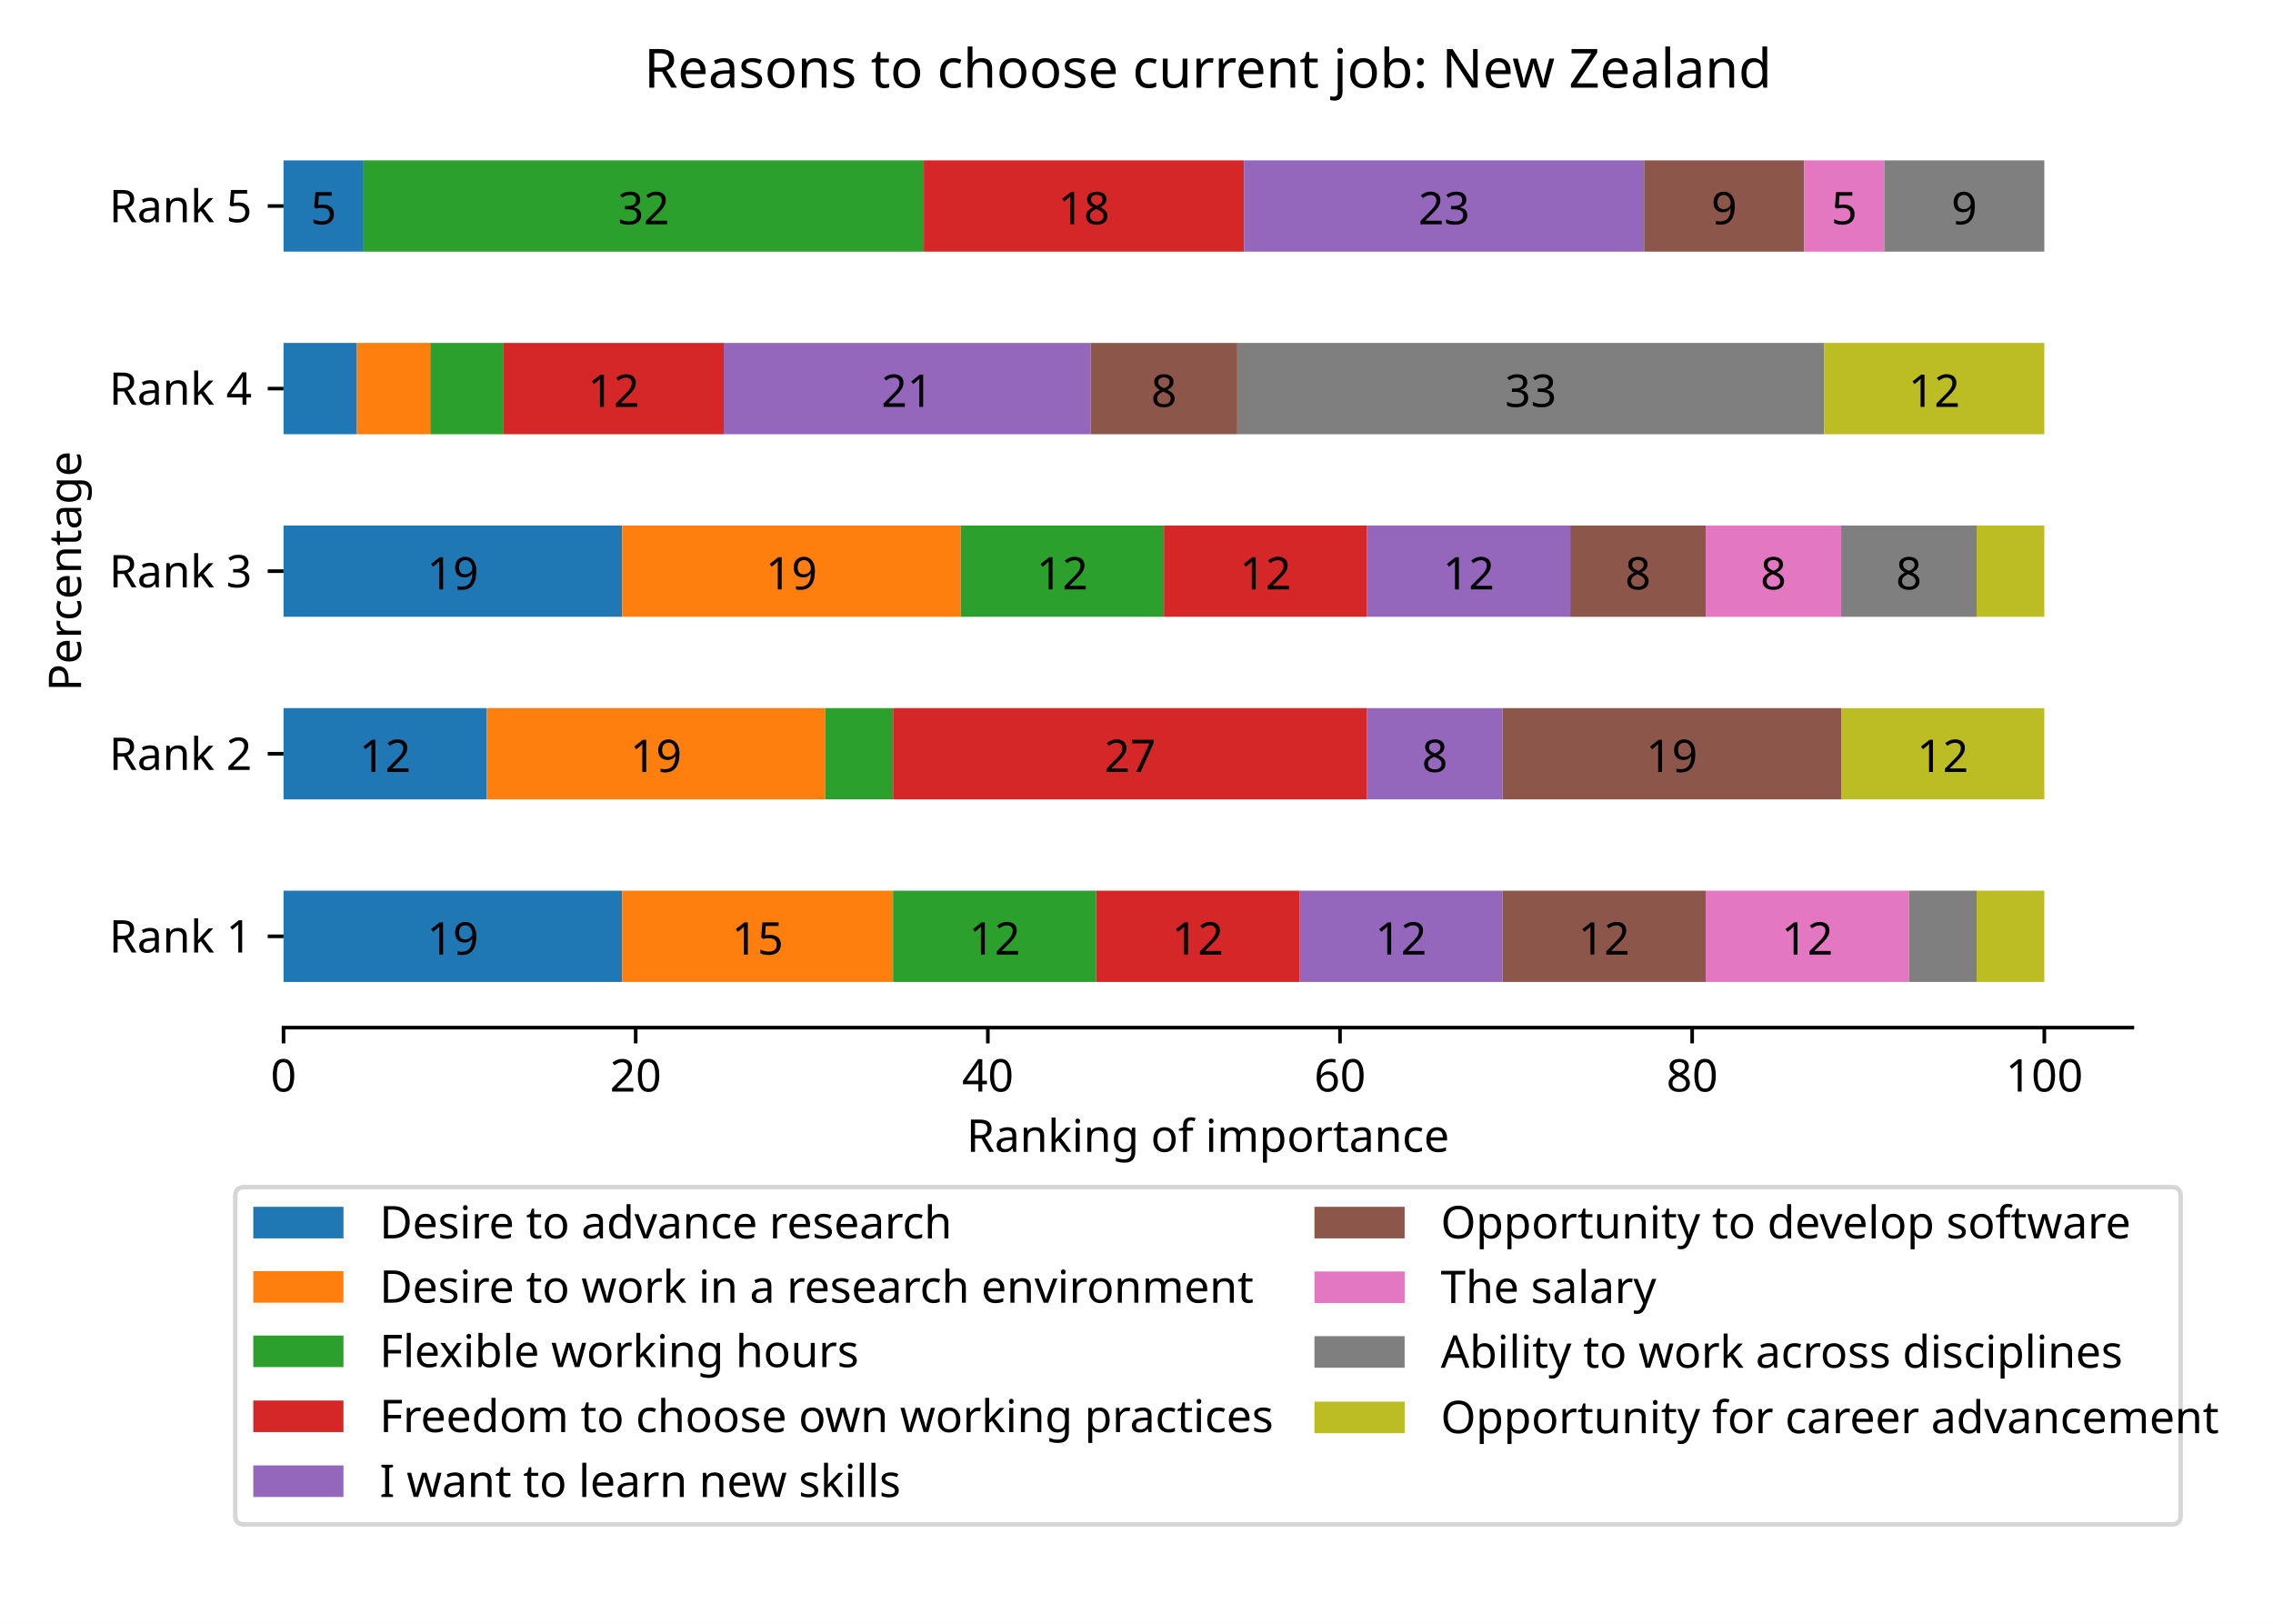
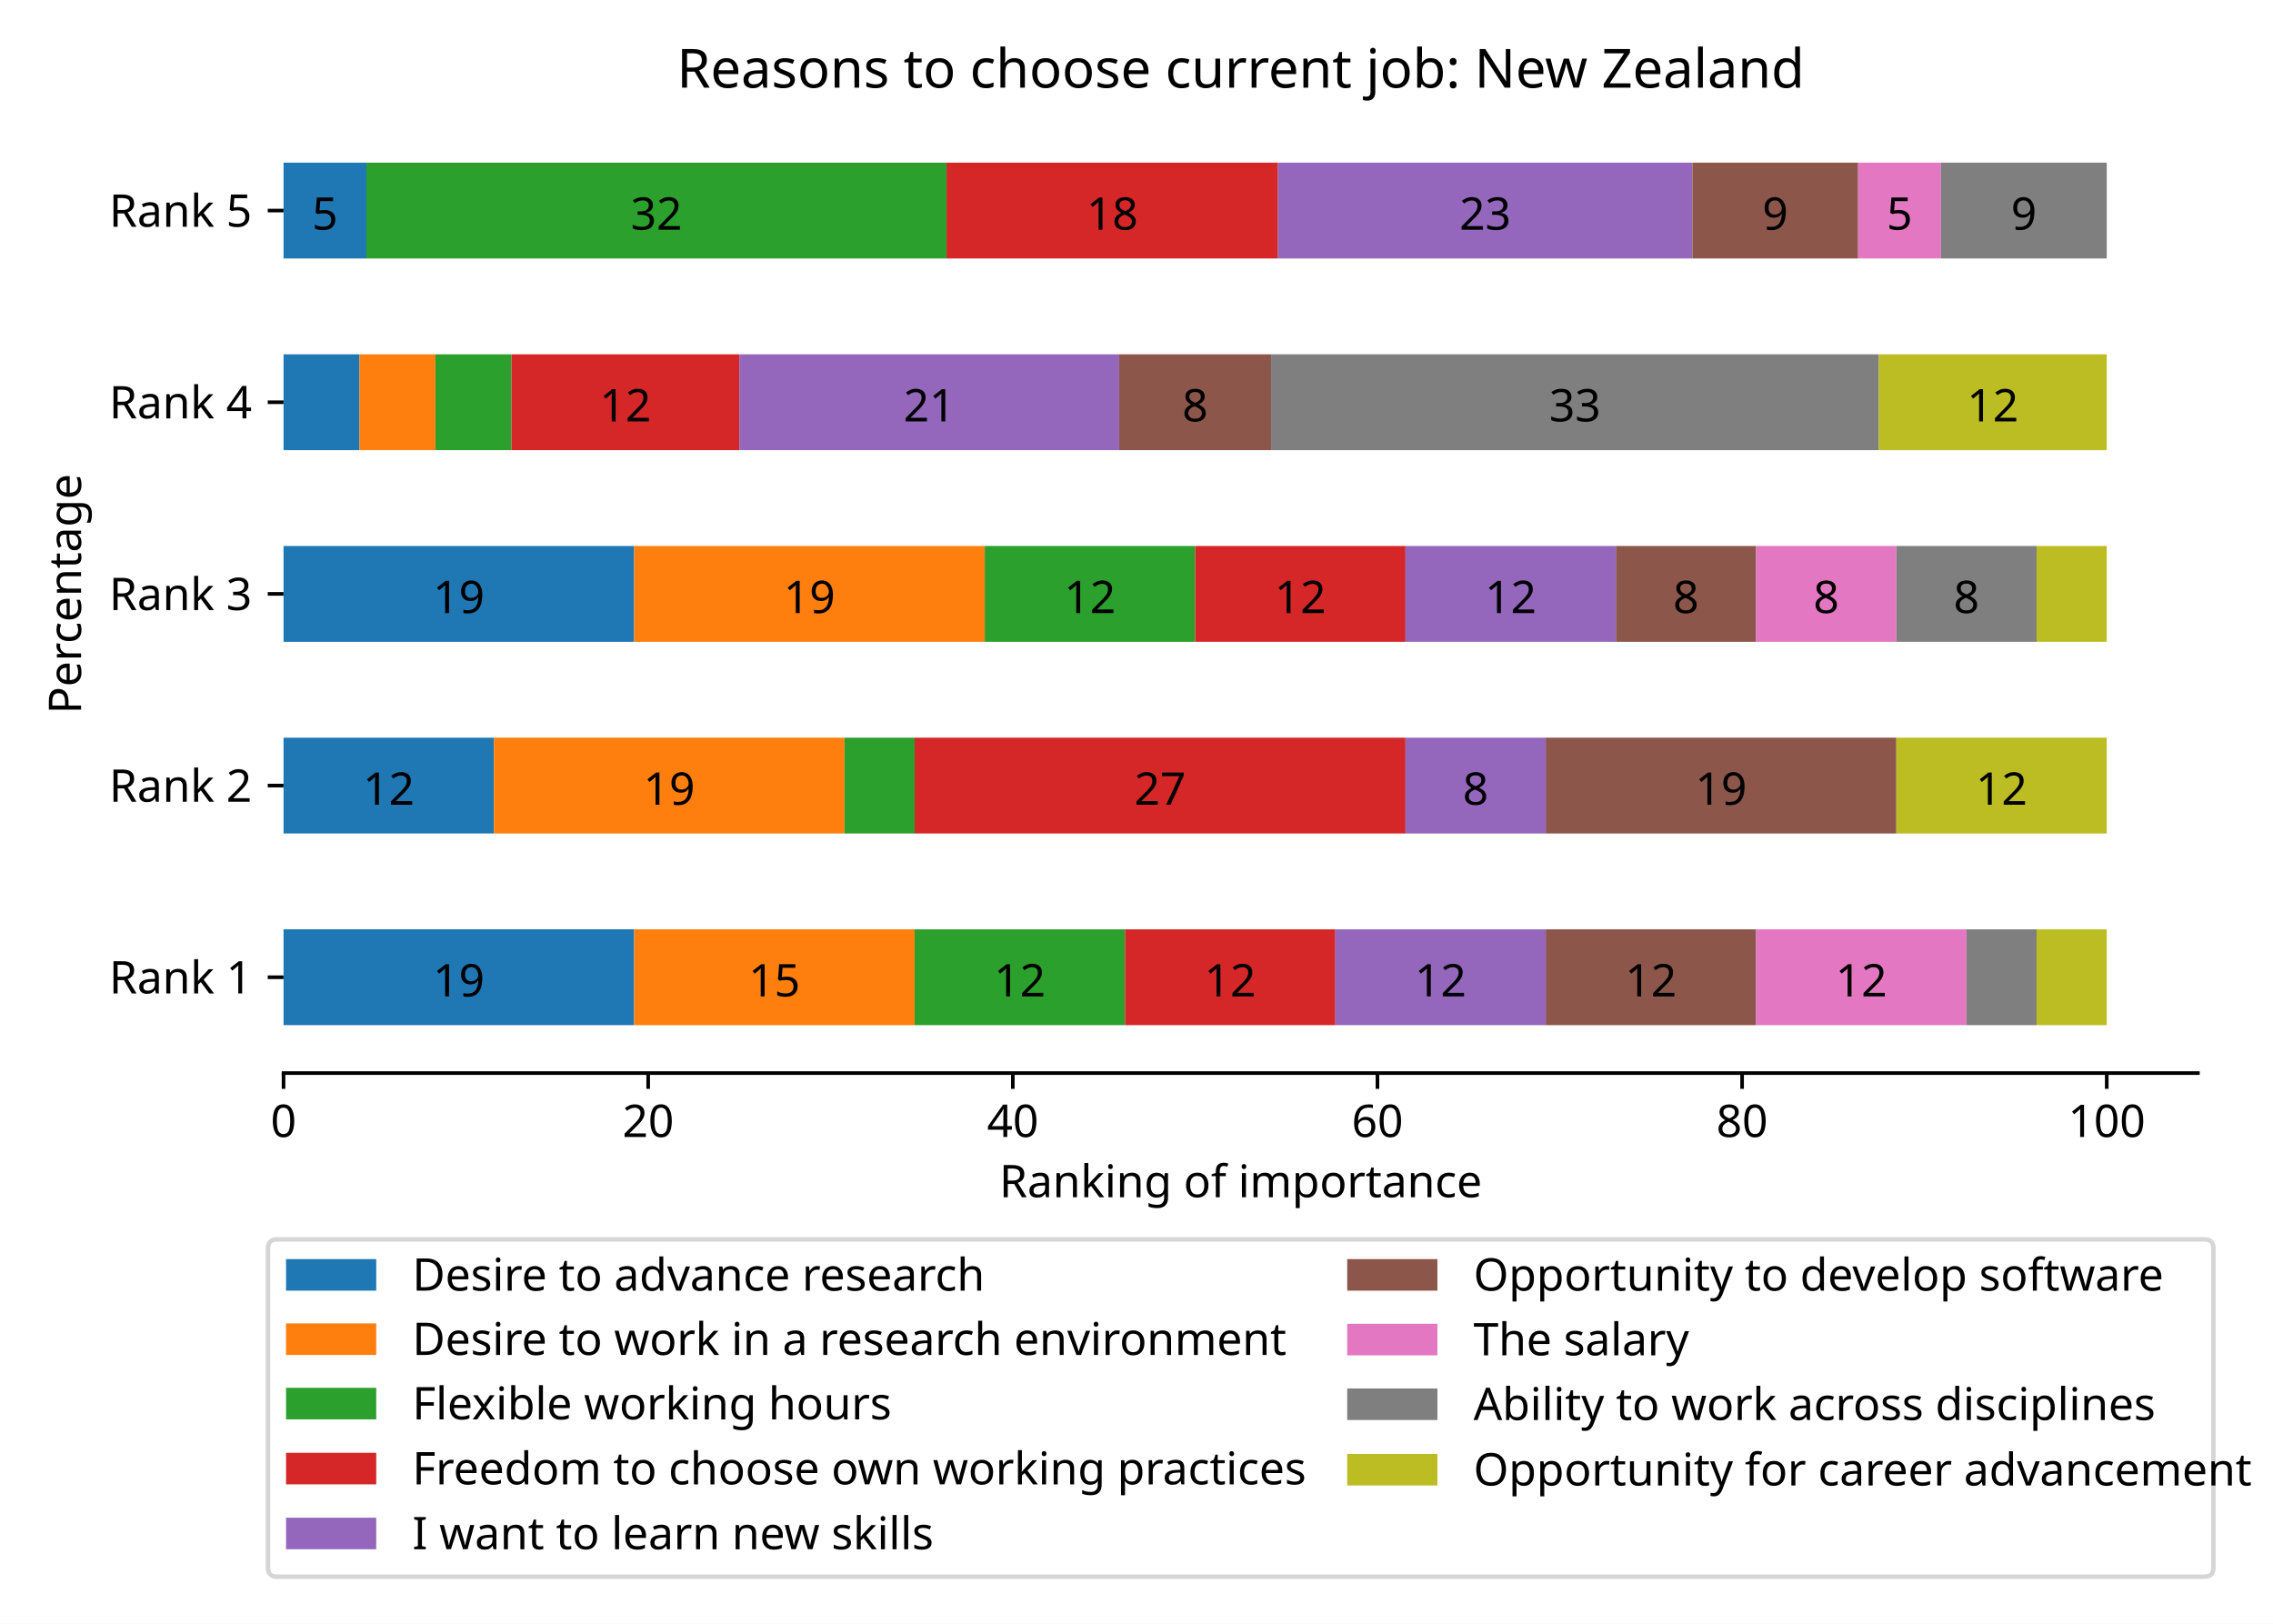
<svg xmlns="http://www.w3.org/2000/svg" xmlns:xlink="http://www.w3.org/1999/xlink" width="504pt" height="360pt" viewBox="0 0 504 360" version="1.1">
  <defs>
    <style type="text/css">*{stroke-linejoin: round; stroke-linecap: butt}</style>
  </defs>
  <g id="figure_1">
    <g id="patch_1">
      <path d="M 0 360  L 504 360  L 504 0  L 0 0  z " style="fill: #ffffff" />
    </g>
    <g id="axes_1">
      <g id="patch_2">
-         <path d="M 62.869 227.833  L 472.816 227.833  L 472.816 25.436  L 62.869 25.436  z " style="fill: #ffffff" />
+         <path d="M 62.869 237.912  L 487.348 237.912  L 487.348 25.436  L 62.869 25.436  z " style="fill: #ffffff" />
      </g>
      <g id="patch_3">
-         <path d="M 62.869 217.713  L 137.951 217.713  L 137.951 197.473  L 62.869 197.473  z " clip-path="url(#p7fa2317468)" style="fill: #1f77b4" />
+         <path d="M 62.869 227.288  L 140.612 227.288  L 140.612 206.041  L 62.869 206.041  z " clip-path="url(#pd3c1e913ae)" style="fill: #1f77b4" />
      </g>
      <g id="patch_4">
-         <path d="M 62.869 177.233  L 107.918 177.233  L 107.918 156.994  L 62.869 156.994  z " clip-path="url(#p7fa2317468)" style="fill: #1f77b4" />
+         <path d="M 62.869 184.793  L 109.515 184.793  L 109.515 163.546  L 62.869 163.546  z " clip-path="url(#pd3c1e913ae)" style="fill: #1f77b4" />
      </g>
      <g id="patch_5">
-         <path d="M 62.869 136.754  L 137.951 136.754  L 137.951 116.515  L 62.869 116.515  z " clip-path="url(#p7fa2317468)" style="fill: #1f77b4" />
+         <path d="M 62.869 142.298  L 140.612 142.298  L 140.612 121.05  L 62.869 121.05  z " clip-path="url(#pd3c1e913ae)" style="fill: #1f77b4" />
      </g>
      <g id="patch_6">
-         <path d="M 62.869 96.275  L 79.137 96.275  L 79.137 76.035  L 62.869 76.035  z " clip-path="url(#p7fa2317468)" style="fill: #1f77b4" />
+         <path d="M 62.869 99.803  L 79.713 99.803  L 79.713 78.555  L 62.869 78.555  z " clip-path="url(#pd3c1e913ae)" style="fill: #1f77b4" />
      </g>
      <g id="patch_7">
-         <path d="M 62.869 55.796  L 80.615 55.796  L 80.615 35.556  L 62.869 35.556  z " clip-path="url(#p7fa2317468)" style="fill: #1f77b4" />
+         <path d="M 62.869 57.308  L 81.244 57.308  L 81.244 36.06  L 62.869 36.06  z " clip-path="url(#pd3c1e913ae)" style="fill: #1f77b4" />
      </g>
      <g id="patch_8">
-         <path d="M 137.951 217.713  L 198.016 217.713  L 198.016 197.473  L 137.951 197.473  z " clip-path="url(#p7fa2317468)" style="fill: #ff7f0e" />
+         <path d="M 140.612 227.288  L 202.807 227.288  L 202.807 206.041  L 140.612 206.041  z " clip-path="url(#pd3c1e913ae)" style="fill: #ff7f0e" />
      </g>
      <g id="patch_9">
-         <path d="M 107.918 177.233  L 183 177.233  L 183 156.994  L 107.918 156.994  z " clip-path="url(#p7fa2317468)" style="fill: #ff7f0e" />
+         <path d="M 109.515 184.793  L 187.258 184.793  L 187.258 163.546  L 109.515 163.546  z " clip-path="url(#pd3c1e913ae)" style="fill: #ff7f0e" />
      </g>
      <g id="patch_10">
-         <path d="M 137.951 136.754  L 213.033 136.754  L 213.033 116.515  L 137.951 116.515  z " clip-path="url(#p7fa2317468)" style="fill: #ff7f0e" />
+         <path d="M 140.612 142.298  L 218.356 142.298  L 218.356 121.05  L 140.612 121.05  z " clip-path="url(#pd3c1e913ae)" style="fill: #ff7f0e" />
      </g>
      <g id="patch_11">
-         <path d="M 79.137 96.275  L 95.404 96.275  L 95.404 76.035  L 79.137 76.035  z " clip-path="url(#p7fa2317468)" style="fill: #ff7f0e" />
+         <path d="M 79.713 99.803  L 96.558 99.803  L 96.558 78.555  L 79.713 78.555  z " clip-path="url(#pd3c1e913ae)" style="fill: #ff7f0e" />
      </g>
      <g id="patch_12">
-         <path d="M 62.869 55.796  L 62.869 55.796  L 62.869 35.556  L 62.869 35.556  z " clip-path="url(#p7fa2317468)" style="fill: #ff7f0e" />
+         <path d="M 62.869 57.308  L 62.869 57.308  L 62.869 36.06  L 62.869 36.06  z " clip-path="url(#pd3c1e913ae)" style="fill: #ff7f0e" />
      </g>
      <g id="patch_13">
-         <path d="M 198.016 217.713  L 243.066 217.713  L 243.066 197.473  L 198.016 197.473  z " clip-path="url(#p7fa2317468)" style="fill: #2ca02c" />
+         <path d="M 202.807 227.288  L 249.453 227.288  L 249.453 206.041  L 202.807 206.041  z " clip-path="url(#pd3c1e913ae)" style="fill: #2ca02c" />
      </g>
      <g id="patch_14">
-         <path d="M 183 177.233  L 198.016 177.233  L 198.016 156.994  L 183 156.994  z " clip-path="url(#p7fa2317468)" style="fill: #2ca02c" />
+         <path d="M 187.258 184.793  L 202.807 184.793  L 202.807 163.546  L 187.258 163.546  z " clip-path="url(#pd3c1e913ae)" style="fill: #2ca02c" />
      </g>
      <g id="patch_15">
-         <path d="M 213.033 136.754  L 258.082 136.754  L 258.082 116.515  L 213.033 116.515  z " clip-path="url(#p7fa2317468)" style="fill: #2ca02c" />
+         <path d="M 218.356 142.298  L 265.002 142.298  L 265.002 121.05  L 218.356 121.05  z " clip-path="url(#pd3c1e913ae)" style="fill: #2ca02c" />
      </g>
      <g id="patch_16">
-         <path d="M 95.404 96.275  L 111.672 96.275  L 111.672 76.035  L 95.404 76.035  z " clip-path="url(#p7fa2317468)" style="fill: #2ca02c" />
+         <path d="M 96.558 99.803  L 113.402 99.803  L 113.402 78.555  L 96.558 78.555  z " clip-path="url(#pd3c1e913ae)" style="fill: #2ca02c" />
      </g>
      <g id="patch_17">
-         <path d="M 80.615 55.796  L 204.842 55.796  L 204.842 35.556  L 80.615 35.556  z " clip-path="url(#p7fa2317468)" style="fill: #2ca02c" />
+         <path d="M 81.244 57.308  L 209.874 57.308  L 209.874 36.06  L 81.244 36.06  z " clip-path="url(#pd3c1e913ae)" style="fill: #2ca02c" />
      </g>
      <g id="patch_18">
-         <path d="M 243.066 217.713  L 288.115 217.713  L 288.115 197.473  L 243.066 197.473  z " clip-path="url(#p7fa2317468)" style="fill: #d62728" />
+         <path d="M 249.453 227.288  L 296.099 227.288  L 296.099 206.041  L 249.453 206.041  z " clip-path="url(#pd3c1e913ae)" style="fill: #d62728" />
      </g>
      <g id="patch_19">
-         <path d="M 198.016 177.233  L 303.131 177.233  L 303.131 156.994  L 198.016 156.994  z " clip-path="url(#p7fa2317468)" style="fill: #d62728" />
+         <path d="M 202.807 184.793  L 311.648 184.793  L 311.648 163.546  L 202.807 163.546  z " clip-path="url(#pd3c1e913ae)" style="fill: #d62728" />
      </g>
      <g id="patch_20">
-         <path d="M 258.082 136.754  L 303.131 136.754  L 303.131 116.515  L 258.082 116.515  z " clip-path="url(#p7fa2317468)" style="fill: #d62728" />
+         <path d="M 265.002 142.298  L 311.648 142.298  L 311.648 121.05  L 265.002 121.05  z " clip-path="url(#pd3c1e913ae)" style="fill: #d62728" />
      </g>
      <g id="patch_21">
-         <path d="M 111.672 96.275  L 160.475 96.275  L 160.475 76.035  L 111.672 76.035  z " clip-path="url(#p7fa2317468)" style="fill: #d62728" />
+         <path d="M 113.402 99.803  L 163.935 99.803  L 163.935 78.555  L 113.402 78.555  z " clip-path="url(#pd3c1e913ae)" style="fill: #d62728" />
      </g>
      <g id="patch_22">
-         <path d="M 204.842 55.796  L 275.829 55.796  L 275.829 35.556  L 204.842 35.556  z " clip-path="url(#p7fa2317468)" style="fill: #d62728" />
+         <path d="M 209.874 57.308  L 283.377 57.308  L 283.377 36.06  L 209.874 36.06  z " clip-path="url(#pd3c1e913ae)" style="fill: #d62728" />
      </g>
      <g id="patch_23">
-         <path d="M 288.115 217.713  L 333.164 217.713  L 333.164 197.473  L 288.115 197.473  z " clip-path="url(#p7fa2317468)" style="fill: #9467bd" />
+         <path d="M 296.099 227.288  L 342.745 227.288  L 342.745 206.041  L 296.099 206.041  z " clip-path="url(#pd3c1e913ae)" style="fill: #9467bd" />
      </g>
      <g id="patch_24">
-         <path d="M 303.131 177.233  L 333.164 177.233  L 333.164 156.994  L 303.131 156.994  z " clip-path="url(#p7fa2317468)" style="fill: #9467bd" />
+         <path d="M 311.648 184.793  L 342.745 184.793  L 342.745 163.546  L 311.648 163.546  z " clip-path="url(#pd3c1e913ae)" style="fill: #9467bd" />
      </g>
      <g id="patch_25">
-         <path d="M 303.131 136.754  L 348.18 136.754  L 348.18 116.515  L 303.131 116.515  z " clip-path="url(#p7fa2317468)" style="fill: #9467bd" />
+         <path d="M 311.648 142.298  L 358.294 142.298  L 358.294 121.05  L 311.648 121.05  z " clip-path="url(#pd3c1e913ae)" style="fill: #9467bd" />
      </g>
      <g id="patch_26">
-         <path d="M 160.475 96.275  L 241.814 96.275  L 241.814 76.035  L 160.475 76.035  z " clip-path="url(#p7fa2317468)" style="fill: #9467bd" />
+         <path d="M 163.935 99.803  L 248.157 99.803  L 248.157 78.555  L 163.935 78.555  z " clip-path="url(#pd3c1e913ae)" style="fill: #9467bd" />
      </g>
      <g id="patch_27">
-         <path d="M 275.829 55.796  L 364.562 55.796  L 364.562 35.556  L 275.829 35.556  z " clip-path="url(#p7fa2317468)" style="fill: #9467bd" />
+         <path d="M 283.377 57.308  L 375.256 57.308  L 375.256 36.06  L 283.377 36.06  z " clip-path="url(#pd3c1e913ae)" style="fill: #9467bd" />
      </g>
      <g id="patch_28">
-         <path d="M 333.164 217.713  L 378.213 217.713  L 378.213 197.473  L 333.164 197.473  z " clip-path="url(#p7fa2317468)" style="fill: #8c564b" />
+         <path d="M 342.745 227.288  L 389.391 227.288  L 389.391 206.041  L 342.745 206.041  z " clip-path="url(#pd3c1e913ae)" style="fill: #8c564b" />
      </g>
      <g id="patch_29">
-         <path d="M 333.164 177.233  L 408.246 177.233  L 408.246 156.994  L 333.164 156.994  z " clip-path="url(#p7fa2317468)" style="fill: #8c564b" />
+         <path d="M 342.745 184.793  L 420.488 184.793  L 420.488 163.546  L 342.745 163.546  z " clip-path="url(#pd3c1e913ae)" style="fill: #8c564b" />
      </g>
      <g id="patch_30">
-         <path d="M 348.18 136.754  L 378.213 136.754  L 378.213 116.515  L 348.18 116.515  z " clip-path="url(#p7fa2317468)" style="fill: #8c564b" />
+         <path d="M 358.294 142.298  L 389.391 142.298  L 389.391 121.05  L 358.294 121.05  z " clip-path="url(#pd3c1e913ae)" style="fill: #8c564b" />
      </g>
      <g id="patch_31">
-         <path d="M 241.814 96.275  L 274.35 96.275  L 274.35 76.035  L 241.814 76.035  z " clip-path="url(#p7fa2317468)" style="fill: #8c564b" />
+         <path d="M 248.157 99.803  L 281.846 99.803  L 281.846 78.555  L 248.157 78.555  z " clip-path="url(#pd3c1e913ae)" style="fill: #8c564b" />
      </g>
      <g id="patch_32">
-         <path d="M 364.562 55.796  L 400.055 55.796  L 400.055 35.556  L 364.562 35.556  z " clip-path="url(#p7fa2317468)" style="fill: #8c564b" />
+         <path d="M 375.256 57.308  L 412.007 57.308  L 412.007 36.06  L 375.256 36.06  z " clip-path="url(#pd3c1e913ae)" style="fill: #8c564b" />
      </g>
      <g id="patch_33">
-         <path d="M 378.213 217.713  L 423.262 217.713  L 423.262 197.473  L 378.213 197.473  z " clip-path="url(#p7fa2317468)" style="fill: #e377c2" />
+         <path d="M 389.391 227.288  L 436.037 227.288  L 436.037 206.041  L 389.391 206.041  z " clip-path="url(#pd3c1e913ae)" style="fill: #e377c2" />
      </g>
      <g id="patch_34">
-         <path d="M 62.869 177.233  L 62.869 177.233  L 62.869 156.994  L 62.869 156.994  z " clip-path="url(#p7fa2317468)" style="fill: #e377c2" />
+         <path d="M 62.869 184.793  L 62.869 184.793  L 62.869 163.546  L 62.869 163.546  z " clip-path="url(#pd3c1e913ae)" style="fill: #e377c2" />
      </g>
      <g id="patch_35">
-         <path d="M 378.213 136.754  L 408.246 136.754  L 408.246 116.515  L 378.213 116.515  z " clip-path="url(#p7fa2317468)" style="fill: #e377c2" />
+         <path d="M 389.391 142.298  L 420.488 142.298  L 420.488 121.05  L 389.391 121.05  z " clip-path="url(#pd3c1e913ae)" style="fill: #e377c2" />
      </g>
      <g id="patch_36">
-         <path d="M 62.869 96.275  L 62.869 96.275  L 62.869 76.035  L 62.869 76.035  z " clip-path="url(#p7fa2317468)" style="fill: #e377c2" />
+         <path d="M 62.869 99.803  L 62.869 99.803  L 62.869 78.555  L 62.869 78.555  z " clip-path="url(#pd3c1e913ae)" style="fill: #e377c2" />
      </g>
      <g id="patch_37">
-         <path d="M 400.055 55.796  L 417.802 55.796  L 417.802 35.556  L 400.055 35.556  z " clip-path="url(#p7fa2317468)" style="fill: #e377c2" />
+         <path d="M 412.007 57.308  L 430.383 57.308  L 430.383 36.06  L 412.007 36.06  z " clip-path="url(#pd3c1e913ae)" style="fill: #e377c2" />
      </g>
      <g id="patch_38">
-         <path d="M 423.262 217.713  L 438.279 217.713  L 438.279 197.473  L 423.262 197.473  z " clip-path="url(#p7fa2317468)" style="fill: #7f7f7f" />
+         <path d="M 436.037 227.288  L 451.586 227.288  L 451.586 206.041  L 436.037 206.041  z " clip-path="url(#pd3c1e913ae)" style="fill: #7f7f7f" />
      </g>
      <g id="patch_39">
-         <path d="M 62.869 177.233  L 62.869 177.233  L 62.869 156.994  L 62.869 156.994  z " clip-path="url(#p7fa2317468)" style="fill: #7f7f7f" />
+         <path d="M 62.869 184.793  L 62.869 184.793  L 62.869 163.546  L 62.869 163.546  z " clip-path="url(#pd3c1e913ae)" style="fill: #7f7f7f" />
      </g>
      <g id="patch_40">
-         <path d="M 408.246 136.754  L 438.279 136.754  L 438.279 116.515  L 408.246 116.515  z " clip-path="url(#p7fa2317468)" style="fill: #7f7f7f" />
+         <path d="M 420.488 142.298  L 451.586 142.298  L 451.586 121.05  L 420.488 121.05  z " clip-path="url(#pd3c1e913ae)" style="fill: #7f7f7f" />
      </g>
      <g id="patch_41">
-         <path d="M 274.35 96.275  L 404.492 96.275  L 404.492 76.035  L 274.35 76.035  z " clip-path="url(#p7fa2317468)" style="fill: #7f7f7f" />
+         <path d="M 281.846 99.803  L 416.601 99.803  L 416.601 78.555  L 281.846 78.555  z " clip-path="url(#pd3c1e913ae)" style="fill: #7f7f7f" />
      </g>
      <g id="patch_42">
-         <path d="M 417.802 55.796  L 453.295 55.796  L 453.295 35.556  L 417.802 35.556  z " clip-path="url(#p7fa2317468)" style="fill: #7f7f7f" />
+         <path d="M 430.383 57.308  L 467.134 57.308  L 467.134 36.06  L 430.383 36.06  z " clip-path="url(#pd3c1e913ae)" style="fill: #7f7f7f" />
      </g>
      <g id="patch_43">
-         <path d="M 438.279 217.713  L 453.295 217.713  L 453.295 197.473  L 438.279 197.473  z " clip-path="url(#p7fa2317468)" style="fill: #bcbd22" />
+         <path d="M 451.586 227.288  L 467.134 227.288  L 467.134 206.041  L 451.586 206.041  z " clip-path="url(#pd3c1e913ae)" style="fill: #bcbd22" />
      </g>
      <g id="patch_44">
-         <path d="M 408.246 177.233  L 453.295 177.233  L 453.295 156.994  L 408.246 156.994  z " clip-path="url(#p7fa2317468)" style="fill: #bcbd22" />
+         <path d="M 420.488 184.793  L 467.134 184.793  L 467.134 163.546  L 420.488 163.546  z " clip-path="url(#pd3c1e913ae)" style="fill: #bcbd22" />
      </g>
      <g id="patch_45">
-         <path d="M 438.279 136.754  L 453.295 136.754  L 453.295 116.515  L 438.279 116.515  z " clip-path="url(#p7fa2317468)" style="fill: #bcbd22" />
+         <path d="M 451.586 142.298  L 467.134 142.298  L 467.134 121.05  L 451.586 121.05  z " clip-path="url(#pd3c1e913ae)" style="fill: #bcbd22" />
      </g>
      <g id="patch_46">
-         <path d="M 404.492 96.275  L 453.295 96.275  L 453.295 76.035  L 404.492 76.035  z " clip-path="url(#p7fa2317468)" style="fill: #bcbd22" />
+         <path d="M 416.601 99.803  L 467.134 99.803  L 467.134 78.555  L 416.601 78.555  z " clip-path="url(#pd3c1e913ae)" style="fill: #bcbd22" />
      </g>
      <g id="patch_47">
-         <path d="M 62.869 55.796  L 62.869 55.796  L 62.869 35.556  L 62.869 35.556  z " clip-path="url(#p7fa2317468)" style="fill: #bcbd22" />
+         <path d="M 62.869 57.308  L 62.869 57.308  L 62.869 36.06  L 62.869 36.06  z " clip-path="url(#pd3c1e913ae)" style="fill: #bcbd22" />
      </g>
      <g id="matplotlib.axis_1">
        <g id="xtick_1">
          <g id="line2d_1">
            <defs>
              <path id="m4c99cd72f3" d="M 0 0  L 0 3.5  " style="stroke: #000000; stroke-width: 0.8" />
            </defs>
            <g>
-               <use xlink:href="#m4c99cd72f3" x="62.869" y="227.833" style="stroke: #000000; stroke-width: 0.8" />
+               <use xlink:href="#m4c99cd72f3" x="62.869" y="237.912" style="stroke: #000000; stroke-width: 0.8" />
            </g>
          </g>
          <g id="text_1">
-             <text style="font: 10px 'sans-serif'; text-anchor: middle" x="62.869" y="242.006" transform="rotate(-0, 62.86875, 242.0059)">0</text>
+             <text style="font: 10px 'sans-serif'; text-anchor: middle" x="62.869" y="252.086" transform="rotate(-0, 62.86875, 252.0856)">0</text>
          </g>
        </g>
        <g id="xtick_2">
          <g id="line2d_2">
            <g>
-               <use xlink:href="#m4c99cd72f3" x="140.954" y="227.833" style="stroke: #000000; stroke-width: 0.8" />
+               <use xlink:href="#m4c99cd72f3" x="143.722" y="237.912" style="stroke: #000000; stroke-width: 0.8" />
            </g>
          </g>
          <g id="text_2">
-             <text style="font: 10px 'sans-serif'; text-anchor: middle" x="140.954" y="242.006" transform="rotate(-0, 140.954, 242.0059)">20</text>
+             <text style="font: 10px 'sans-serif'; text-anchor: middle" x="143.722" y="252.086" transform="rotate(-0, 143.7219, 252.0856)">20</text>
          </g>
        </g>
        <g id="xtick_3">
          <g id="line2d_3">
            <g>
-               <use xlink:href="#m4c99cd72f3" x="219.039" y="227.833" style="stroke: #000000; stroke-width: 0.8" />
+               <use xlink:href="#m4c99cd72f3" x="224.575" y="237.912" style="stroke: #000000; stroke-width: 0.8" />
            </g>
          </g>
          <g id="text_3">
-             <text style="font: 10px 'sans-serif'; text-anchor: middle" x="219.039" y="242.006" transform="rotate(-0, 219.0393, 242.0059)">40</text>
+             <text style="font: 10px 'sans-serif'; text-anchor: middle" x="224.575" y="252.086" transform="rotate(-0, 224.575, 252.0856)">40</text>
          </g>
        </g>
        <g id="xtick_4">
          <g id="line2d_4">
            <g>
-               <use xlink:href="#m4c99cd72f3" x="297.125" y="227.833" style="stroke: #000000; stroke-width: 0.8" />
+               <use xlink:href="#m4c99cd72f3" x="305.428" y="237.912" style="stroke: #000000; stroke-width: 0.8" />
            </g>
          </g>
          <g id="text_4">
-             <text style="font: 10px 'sans-serif'; text-anchor: middle" x="297.125" y="242.006" transform="rotate(-0, 297.1246, 242.0059)">60</text>
+             <text style="font: 10px 'sans-serif'; text-anchor: middle" x="305.428" y="252.086" transform="rotate(-0, 305.4281, 252.0856)">60</text>
          </g>
        </g>
        <g id="xtick_5">
          <g id="line2d_5">
            <g>
-               <use xlink:href="#m4c99cd72f3" x="375.21" y="227.833" style="stroke: #000000; stroke-width: 0.8" />
+               <use xlink:href="#m4c99cd72f3" x="386.281" y="237.912" style="stroke: #000000; stroke-width: 0.8" />
            </g>
          </g>
          <g id="text_5">
-             <text style="font: 10px 'sans-serif'; text-anchor: middle" x="375.21" y="242.006" transform="rotate(-0, 375.2098, 242.0059)">80</text>
+             <text style="font: 10px 'sans-serif'; text-anchor: middle" x="386.281" y="252.086" transform="rotate(-0, 386.2812, 252.0856)">80</text>
          </g>
        </g>
        <g id="xtick_6">
          <g id="line2d_6">
            <g>
-               <use xlink:href="#m4c99cd72f3" x="453.295" y="227.833" style="stroke: #000000; stroke-width: 0.8" />
+               <use xlink:href="#m4c99cd72f3" x="467.134" y="237.912" style="stroke: #000000; stroke-width: 0.8" />
            </g>
          </g>
          <g id="text_6">
-             <text style="font: 10px 'sans-serif'; text-anchor: middle" x="453.295" y="242.006" transform="rotate(-0, 453.2951, 242.0059)">100</text>
+             <text style="font: 10px 'sans-serif'; text-anchor: middle" x="467.134" y="252.086" transform="rotate(-0, 467.1344, 252.0856)">100</text>
          </g>
        </g>
        <g id="text_7">
-           <text style="font: 10px 'sans-serif'; text-anchor: middle" x="267.843" y="255.365" transform="rotate(-0, 267.8426, 255.3653)">Ranking of importance</text>
+           <text style="font: 10px 'sans-serif'; text-anchor: middle" x="275.108" y="265.445" transform="rotate(-0, 275.1082, 265.4449)">Ranking of importance</text>
        </g>
      </g>
      <g id="matplotlib.axis_2">
        <g id="ytick_1">
          <g id="line2d_7">
            <defs>
              <path id="m8e343aef83" d="M 0 0  L -3.5 0  " style="stroke: #000000; stroke-width: 0.8" />
            </defs>
            <g>
-               <use xlink:href="#m8e343aef83" x="62.869" y="207.593" style="stroke: #000000; stroke-width: 0.8" />
+               <use xlink:href="#m8e343aef83" x="62.869" y="216.665" style="stroke: #000000; stroke-width: 0.8" />
            </g>
          </g>
          <g id="text_8">
-             <text style="font: 10px 'sans-serif'; text-anchor: end" x="55.869" y="211.18" transform="rotate(-0, 55.86875, 211.1796)">Rank 1</text>
+             <text style="font: 10px 'sans-serif'; text-anchor: end" x="55.869" y="220.251" transform="rotate(-0, 55.86875, 220.2513)">Rank 1</text>
          </g>
        </g>
        <g id="ytick_2">
          <g id="line2d_8">
            <g>
-               <use xlink:href="#m8e343aef83" x="62.869" y="167.114" style="stroke: #000000; stroke-width: 0.8" />
+               <use xlink:href="#m8e343aef83" x="62.869" y="174.169" style="stroke: #000000; stroke-width: 0.8" />
            </g>
          </g>
          <g id="text_9">
-             <text style="font: 10px 'sans-serif'; text-anchor: end" x="55.869" y="170.7" transform="rotate(-0, 55.86875, 170.7003)">Rank 2</text>
+             <text style="font: 10px 'sans-serif'; text-anchor: end" x="55.869" y="177.756" transform="rotate(-0, 55.86875, 177.7561)">Rank 2</text>
          </g>
        </g>
        <g id="ytick_3">
          <g id="line2d_9">
            <g>
-               <use xlink:href="#m8e343aef83" x="62.869" y="126.634" style="stroke: #000000; stroke-width: 0.8" />
+               <use xlink:href="#m8e343aef83" x="62.869" y="131.674" style="stroke: #000000; stroke-width: 0.8" />
            </g>
          </g>
          <g id="text_10">
-             <text style="font: 10px 'sans-serif'; text-anchor: end" x="55.869" y="130.221" transform="rotate(-0, 55.86875, 130.2211)">Rank 3</text>
+             <text style="font: 10px 'sans-serif'; text-anchor: end" x="55.869" y="135.261" transform="rotate(-0, 55.86875, 135.2609)">Rank 3</text>
          </g>
        </g>
        <g id="ytick_4">
          <g id="line2d_10">
            <g>
-               <use xlink:href="#m8e343aef83" x="62.869" y="86.155" style="stroke: #000000; stroke-width: 0.8" />
+               <use xlink:href="#m8e343aef83" x="62.869" y="89.179" style="stroke: #000000; stroke-width: 0.8" />
            </g>
          </g>
          <g id="text_11">
-             <text style="font: 10px 'sans-serif'; text-anchor: end" x="55.869" y="89.742" transform="rotate(-0, 55.86875, 89.74184)">Rank 4</text>
+             <text style="font: 10px 'sans-serif'; text-anchor: end" x="55.869" y="92.766" transform="rotate(-0, 55.86875, 92.76573)">Rank 4</text>
          </g>
        </g>
        <g id="ytick_5">
          <g id="line2d_11">
            <g>
-               <use xlink:href="#m8e343aef83" x="62.869" y="45.676" style="stroke: #000000; stroke-width: 0.8" />
+               <use xlink:href="#m8e343aef83" x="62.869" y="46.684" style="stroke: #000000; stroke-width: 0.8" />
            </g>
          </g>
          <g id="text_12">
-             <text style="font: 10px 'sans-serif'; text-anchor: end" x="55.869" y="49.263" transform="rotate(-0, 55.86875, 49.26259)">Rank 5</text>
+             <text style="font: 10px 'sans-serif'; text-anchor: end" x="55.869" y="50.271" transform="rotate(-0, 55.86875, 50.27056)">Rank 5</text>
          </g>
        </g>
        <g id="text_13">
-           <text style="font: 10px 'sans-serif'; text-anchor: middle" x="17.973" y="126.634" transform="rotate(-90, 17.97344, 126.6344)">Percentage</text>
+           <text style="font: 10px 'sans-serif'; text-anchor: middle" x="17.973" y="131.674" transform="rotate(-90, 17.97344, 131.6742)">Percentage</text>
        </g>
      </g>
      <g id="patch_48">
-         <path d="M 62.869 227.833  L 472.816 227.833  " style="fill: none; stroke: #000000; stroke-width: 0.8; stroke-linejoin: miter; stroke-linecap: square" />
+         <path d="M 62.869 237.912  L 487.348 237.912  " style="fill: none; stroke: #000000; stroke-width: 0.8; stroke-linejoin: miter; stroke-linecap: square" />
      </g>
      <g id="text_14">
-         <text style="font: 10px 'sans-serif'; text-anchor: middle" x="100.41" y="211.641" transform="rotate(-0, 100.4097, 211.6408)">19</text>
+         <text style="font: 10px 'sans-serif'; text-anchor: middle" x="101.74" y="220.914" transform="rotate(-0, 101.7404, 220.9141)">19</text>
      </g>
      <g id="text_15">
-         <text style="font: 10px 'sans-serif'; text-anchor: middle" x="85.393" y="171.162" transform="rotate(-0, 85.39335, 171.1616)">12</text>
+         <text style="font: 10px 'sans-serif'; text-anchor: middle" x="86.192" y="178.419" transform="rotate(-0, 86.19177, 178.4189)">12</text>
      </g>
      <g id="text_16">
-         <text style="font: 10px 'sans-serif'; text-anchor: middle" x="100.41" y="130.682" transform="rotate(-0, 100.4097, 130.6823)">19</text>
+         <text style="font: 10px 'sans-serif'; text-anchor: middle" x="101.74" y="135.924" transform="rotate(-0, 101.7404, 135.9237)">19</text>
      </g>
      <g id="text_17">
-         <text style="font: 10px 'sans-serif'; text-anchor: middle" x="71.742" y="49.724" transform="rotate(-0, 71.74208, 49.7238)">5</text>
+         <text style="font: 10px 'sans-serif'; text-anchor: middle" x="72.057" y="50.933" transform="rotate(-0, 72.05661, 50.93336)">5</text>
      </g>
      <g id="text_18">
-         <text style="font: 10px 'sans-serif'; text-anchor: middle" x="167.984" y="211.641" transform="rotate(-0, 167.9835, 211.6408)">15</text>
+         <text style="font: 10px 'sans-serif'; text-anchor: middle" x="171.709" y="220.914" transform="rotate(-0, 171.7095, 220.9141)">15</text>
      </g>
      <g id="text_19">
-         <text style="font: 10px 'sans-serif'; text-anchor: middle" x="145.459" y="171.162" transform="rotate(-0, 145.4589, 171.1616)">19</text>
+         <text style="font: 10px 'sans-serif'; text-anchor: middle" x="148.386" y="178.419" transform="rotate(-0, 148.3865, 178.4189)">19</text>
      </g>
      <g id="text_20">
-         <text style="font: 10px 'sans-serif'; text-anchor: middle" x="175.492" y="130.682" transform="rotate(-0, 175.4917, 130.6823)">19</text>
+         <text style="font: 10px 'sans-serif'; text-anchor: middle" x="179.484" y="135.924" transform="rotate(-0, 179.4838, 135.9237)">19</text>
      </g>
      <g id="text_21">
-         <text style="font: 10px 'sans-serif'; text-anchor: middle" x="220.541" y="211.641" transform="rotate(-0, 220.5409, 211.6408)">12</text>
+         <text style="font: 10px 'sans-serif'; text-anchor: middle" x="226.13" y="220.914" transform="rotate(-0, 226.1299, 220.9141)">12</text>
      </g>
      <g id="text_22">
-         <text style="font: 10px 'sans-serif'; text-anchor: middle" x="235.557" y="130.682" transform="rotate(-0, 235.5573, 130.6823)">12</text>
+         <text style="font: 10px 'sans-serif'; text-anchor: middle" x="241.679" y="135.924" transform="rotate(-0, 241.6785, 135.9237)">12</text>
      </g>
      <g id="text_23">
-         <text style="font: 10px 'sans-serif'; text-anchor: middle" x="142.729" y="49.724" transform="rotate(-0, 142.7287, 49.7238)">32</text>
+         <text style="font: 10px 'sans-serif'; text-anchor: middle" x="145.559" y="50.933" transform="rotate(-0, 145.5594, 50.93336)">32</text>
      </g>
      <g id="text_24">
-         <text style="font: 10px 'sans-serif'; text-anchor: middle" x="265.59" y="211.641" transform="rotate(-0, 265.5901, 211.6408)">12</text>
+         <text style="font: 10px 'sans-serif'; text-anchor: middle" x="272.776" y="220.914" transform="rotate(-0, 272.7759, 220.9141)">12</text>
      </g>
      <g id="text_25">
-         <text style="font: 10px 'sans-serif'; text-anchor: middle" x="250.574" y="171.162" transform="rotate(-0, 250.5737, 171.1616)">27</text>
+         <text style="font: 10px 'sans-serif'; text-anchor: middle" x="257.227" y="178.419" transform="rotate(-0, 257.2272, 178.4189)">27</text>
      </g>
      <g id="text_26">
-         <text style="font: 10px 'sans-serif'; text-anchor: middle" x="280.607" y="130.682" transform="rotate(-0, 280.6065, 130.6823)">12</text>
+         <text style="font: 10px 'sans-serif'; text-anchor: middle" x="288.325" y="135.924" transform="rotate(-0, 288.3246, 135.9237)">12</text>
      </g>
      <g id="text_27">
-         <text style="font: 10px 'sans-serif'; text-anchor: middle" x="136.074" y="90.203" transform="rotate(-0, 136.0737, 90.20305)">12</text>
+         <text style="font: 10px 'sans-serif'; text-anchor: middle" x="138.669" y="93.429" transform="rotate(-0, 138.6686, 93.42853)">12</text>
      </g>
      <g id="text_28">
-         <text style="font: 10px 'sans-serif'; text-anchor: middle" x="240.335" y="49.724" transform="rotate(-0, 240.3353, 49.7238)">18</text>
+         <text style="font: 10px 'sans-serif'; text-anchor: middle" x="246.626" y="50.933" transform="rotate(-0, 246.6259, 50.93336)">18</text>
      </g>
      <g id="text_29">
-         <text style="font: 10px 'sans-serif'; text-anchor: middle" x="310.639" y="211.641" transform="rotate(-0, 310.6393, 211.6408)">12</text>
+         <text style="font: 10px 'sans-serif'; text-anchor: middle" x="319.422" y="220.914" transform="rotate(-0, 319.4219, 220.9141)">12</text>
      </g>
      <g id="text_30">
-         <text style="font: 10px 'sans-serif'; text-anchor: middle" x="318.148" y="171.162" transform="rotate(-0, 318.1475, 171.1616)">8</text>
+         <text style="font: 10px 'sans-serif'; text-anchor: middle" x="327.196" y="178.419" transform="rotate(-0, 327.1963, 178.4189)">8</text>
      </g>
      <g id="text_31">
-         <text style="font: 10px 'sans-serif'; text-anchor: middle" x="325.656" y="130.682" transform="rotate(-0, 325.6557, 130.6823)">12</text>
+         <text style="font: 10px 'sans-serif'; text-anchor: middle" x="334.971" y="135.924" transform="rotate(-0, 334.9706, 135.9237)">12</text>
      </g>
      <g id="text_32">
-         <text style="font: 10px 'sans-serif'; text-anchor: middle" x="201.145" y="90.203" transform="rotate(-0, 201.1447, 90.20305)">21</text>
+         <text style="font: 10px 'sans-serif'; text-anchor: middle" x="206.046" y="93.429" transform="rotate(-0, 206.0462, 93.42853)">21</text>
      </g>
      <g id="text_33">
-         <text style="font: 10px 'sans-serif'; text-anchor: middle" x="320.195" y="49.724" transform="rotate(-0, 320.1952, 49.7238)">23</text>
+         <text style="font: 10px 'sans-serif'; text-anchor: middle" x="329.317" y="50.933" transform="rotate(-0, 329.3165, 50.93336)">23</text>
      </g>
      <g id="text_34">
-         <text style="font: 10px 'sans-serif'; text-anchor: middle" x="355.689" y="211.641" transform="rotate(-0, 355.6885, 211.6408)">12</text>
+         <text style="font: 10px 'sans-serif'; text-anchor: middle" x="366.068" y="220.914" transform="rotate(-0, 366.068, 220.9141)">12</text>
      </g>
      <g id="text_35">
-         <text style="font: 10px 'sans-serif'; text-anchor: middle" x="370.705" y="171.162" transform="rotate(-0, 370.7049, 171.1616)">19</text>
+         <text style="font: 10px 'sans-serif'; text-anchor: middle" x="381.617" y="178.419" transform="rotate(-0, 381.6166, 178.4189)">19</text>
      </g>
      <g id="text_36">
-         <text style="font: 10px 'sans-serif'; text-anchor: middle" x="363.197" y="130.682" transform="rotate(-0, 363.1967, 130.6823)">8</text>
+         <text style="font: 10px 'sans-serif'; text-anchor: middle" x="373.842" y="135.924" transform="rotate(-0, 373.8423, 135.9237)">8</text>
      </g>
      <g id="text_37">
-         <text style="font: 10px 'sans-serif'; text-anchor: middle" x="258.082" y="90.203" transform="rotate(-0, 258.0819, 90.20305)">8</text>
+         <text style="font: 10px 'sans-serif'; text-anchor: middle" x="265.002" y="93.429" transform="rotate(-0, 265.0016, 93.42853)">8</text>
      </g>
      <g id="text_38">
-         <text style="font: 10px 'sans-serif'; text-anchor: middle" x="382.308" y="49.724" transform="rotate(-0, 382.3085, 49.7238)">9</text>
+         <text style="font: 10px 'sans-serif'; text-anchor: middle" x="393.632" y="50.933" transform="rotate(-0, 393.6315, 50.93336)">9</text>
      </g>
      <g id="text_39">
-         <text style="font: 10px 'sans-serif'; text-anchor: middle" x="400.738" y="211.641" transform="rotate(-0, 400.7377, 211.6408)">12</text>
+         <text style="font: 10px 'sans-serif'; text-anchor: middle" x="412.714" y="220.914" transform="rotate(-0, 412.714, 220.9141)">12</text>
      </g>
      <g id="text_40">
-         <text style="font: 10px 'sans-serif'; text-anchor: middle" x="393.229" y="130.682" transform="rotate(-0, 393.2295, 130.6823)">8</text>
+         <text style="font: 10px 'sans-serif'; text-anchor: middle" x="404.94" y="135.924" transform="rotate(-0, 404.9397, 135.9237)">8</text>
      </g>
      <g id="text_41">
-         <text style="font: 10px 'sans-serif'; text-anchor: middle" x="408.928" y="49.724" transform="rotate(-0, 408.9285, 49.7238)">5</text>
+         <text style="font: 10px 'sans-serif'; text-anchor: middle" x="421.195" y="50.933" transform="rotate(-0, 421.1951, 50.93336)">5</text>
      </g>
      <g id="text_42">
-         <text style="font: 10px 'sans-serif'; text-anchor: middle" x="423.262" y="130.682" transform="rotate(-0, 423.2623, 130.6823)">8</text>
+         <text style="font: 10px 'sans-serif'; text-anchor: middle" x="436.037" y="135.924" transform="rotate(-0, 436.037, 135.9237)">8</text>
      </g>
      <g id="text_43">
-         <text style="font: 10px 'sans-serif'; text-anchor: middle" x="339.421" y="90.203" transform="rotate(-0, 339.4207, 90.20305)">33</text>
+         <text style="font: 10px 'sans-serif'; text-anchor: middle" x="349.224" y="93.429" transform="rotate(-0, 349.2236, 93.42853)">33</text>
      </g>
      <g id="text_44">
-         <text style="font: 10px 'sans-serif'; text-anchor: middle" x="435.548" y="49.724" transform="rotate(-0, 435.5484, 49.7238)">9</text>
+         <text style="font: 10px 'sans-serif'; text-anchor: middle" x="448.759" y="50.933" transform="rotate(-0, 448.7587, 50.93336)">9</text>
      </g>
      <g id="text_45">
-         <text style="font: 10px 'sans-serif'; text-anchor: middle" x="430.77" y="171.162" transform="rotate(-0, 430.7705, 171.1616)">12</text>
+         <text style="font: 10px 'sans-serif'; text-anchor: middle" x="443.811" y="178.419" transform="rotate(-0, 443.8114, 178.4189)">12</text>
      </g>
      <g id="text_46">
-         <text style="font: 10px 'sans-serif'; text-anchor: middle" x="428.893" y="90.203" transform="rotate(-0, 428.8934, 90.20305)">12</text>
+         <text style="font: 10px 'sans-serif'; text-anchor: middle" x="441.868" y="93.429" transform="rotate(-0, 441.8678, 93.42853)">12</text>
      </g>
      <g id="text_47">
-         <text style="font: 12px 'sans-serif'; text-anchor: middle" x="267.843" y="19.436" transform="rotate(-0, 267.8426, 19.43625)">Reasons to choose current job: New Zealand</text>
+         <text style="font: 12px 'sans-serif'; text-anchor: middle" x="275.108" y="19.436" transform="rotate(-0, 275.1082, 19.43625)">Reasons to choose current job: New Zealand</text>
      </g>
      <g id="legend_1">
        <g id="patch_49">
-           <path d="M 54.159 337.979  L 481.526 337.979  Q 483.526 337.979 483.526 335.979  L 483.526 265.192  Q 483.526 263.192 481.526 263.192  L 54.159 263.192  Q 52.159 263.192 52.159 265.192  L 52.159 335.979  Q 52.159 337.979 54.159 337.979  z " style="fill: #ffffff; opacity: 0.8; stroke: #cccccc; stroke-linejoin: miter" />
+           <path d="M 61.425 349.571  L 488.792 349.571  Q 490.792 349.571 490.792 347.571  L 490.792 276.784  Q 490.792 274.784 488.792 274.784  L 61.425 274.784  Q 59.425 274.784 59.425 276.784  L 59.425 347.571  Q 59.425 349.571 61.425 349.571  z " style="fill: #ffffff; opacity: 0.8; stroke: #cccccc; stroke-linejoin: miter" />
        </g>
        <g id="patch_50">
-           <path d="M 56.159 274.561  L 76.159 274.561  L 76.159 267.561  L 56.159 267.561  z " style="fill: #1f77b4" />
+           <path d="M 63.425 286.152  L 83.425 286.152  L 83.425 279.152  L 63.425 279.152  z " style="fill: #1f77b4" />
        </g>
        <g id="text_48">
-           <text style="font: 10px 'sans-serif'; text-anchor: start" x="84.159" y="274.561" transform="rotate(-0, 84.15898, 274.5607)">Desire to advance research</text>
+           <text style="font: 10px 'sans-serif'; text-anchor: start" x="91.425" y="286.152" transform="rotate(-0, 91.42461, 286.1523)">Desire to advance research</text>
        </g>
        <g id="patch_51">
-           <path d="M 56.159 288.818  L 76.159 288.818  L 76.159 281.818  L 56.159 281.818  z " style="fill: #ff7f0e" />
+           <path d="M 63.425 300.41  L 83.425 300.41  L 83.425 293.41  L 63.425 293.41  z " style="fill: #ff7f0e" />
        </g>
        <g id="text_49">
-           <text style="font: 10px 'sans-serif'; text-anchor: start" x="84.159" y="288.818" transform="rotate(-0, 84.15898, 288.8185)">Desire to work in a research environment</text>
+           <text style="font: 10px 'sans-serif'; text-anchor: start" x="91.425" y="300.41" transform="rotate(-0, 91.42461, 300.4101)">Desire to work in a research environment</text>
        </g>
        <g id="patch_52">
-           <path d="M 56.159 303.1  L 76.159 303.1  L 76.159 296.1  L 56.159 296.1  z " style="fill: #2ca02c" />
+           <path d="M 63.425 314.691  L 83.425 314.691  L 83.425 307.691  L 63.425 307.691  z " style="fill: #2ca02c" />
        </g>
        <g id="text_50">
-           <text style="font: 10px 'sans-serif'; text-anchor: start" x="84.159" y="303.1" transform="rotate(-0, 84.15898, 303.0997)">Flexible working hours</text>
+           <text style="font: 10px 'sans-serif'; text-anchor: start" x="91.425" y="314.691" transform="rotate(-0, 91.42461, 314.6913)">Flexible working hours</text>
        </g>
        <g id="patch_53">
-           <path d="M 56.159 317.509  L 76.159 317.509  L 76.159 310.509  L 56.159 310.509  z " style="fill: #d62728" />
+           <path d="M 63.425 329.101  L 83.425 329.101  L 83.425 322.101  L 63.425 322.101  z " style="fill: #d62728" />
        </g>
        <g id="text_51">
-           <text style="font: 10px 'sans-serif'; text-anchor: start" x="84.159" y="317.509" transform="rotate(-0, 84.15898, 317.5091)">Freedom to choose own working practices</text>
+           <text style="font: 10px 'sans-serif'; text-anchor: start" x="91.425" y="329.101" transform="rotate(-0, 91.42461, 329.1007)">Freedom to choose own working practices</text>
        </g>
        <g id="patch_54">
-           <path d="M 56.159 331.895  L 76.159 331.895  L 76.159 324.895  L 56.159 324.895  z " style="fill: #9467bd" />
+           <path d="M 63.425 343.487  L 83.425 343.487  L 83.425 336.487  L 63.425 336.487  z " style="fill: #9467bd" />
        </g>
        <g id="text_52">
-           <text style="font: 10px 'sans-serif'; text-anchor: start" x="84.159" y="331.895" transform="rotate(-0, 84.15898, 331.8951)">I want to learn new skills</text>
+           <text style="font: 10px 'sans-serif'; text-anchor: start" x="91.425" y="343.487" transform="rotate(-0, 91.42461, 343.4866)">I want to learn new skills</text>
        </g>
        <g id="patch_55">
-           <path d="M 291.456 274.561  L 311.456 274.561  L 311.456 267.561  L 291.456 267.561  z " style="fill: #8c564b" />
+           <path d="M 298.721 286.152  L 318.721 286.152  L 318.721 279.152  L 298.721 279.152  z " style="fill: #8c564b" />
        </g>
        <g id="text_53">
-           <text style="font: 10px 'sans-serif'; text-anchor: start" x="319.456" y="274.561" transform="rotate(-0, 319.4559, 274.5607)">Opportunity to develop software</text>
+           <text style="font: 10px 'sans-serif'; text-anchor: start" x="326.721" y="286.152" transform="rotate(-0, 326.7215, 286.1523)">Opportunity to develop software</text>
        </g>
        <g id="patch_56">
-           <path d="M 291.456 288.901  L 311.456 288.901  L 311.456 281.901  L 291.456 281.901  z " style="fill: #e377c2" />
+           <path d="M 298.721 300.493  L 318.721 300.493  L 318.721 293.493  L 298.721 293.493  z " style="fill: #e377c2" />
        </g>
        <g id="text_54">
-           <text style="font: 10px 'sans-serif'; text-anchor: start" x="319.456" y="288.901" transform="rotate(-0, 319.4559, 288.9013)">The salary</text>
+           <text style="font: 10px 'sans-serif'; text-anchor: start" x="326.721" y="300.493" transform="rotate(-0, 326.7215, 300.4929)">The salary</text>
        </g>
        <g id="patch_57">
-           <path d="M 291.456 303.242  L 311.456 303.242  L 311.456 296.242  L 291.456 296.242  z " style="fill: #7f7f7f" />
+           <path d="M 298.721 314.834  L 318.721 314.834  L 318.721 307.834  L 298.721 307.834  z " style="fill: #7f7f7f" />
        </g>
        <g id="text_55">
-           <text style="font: 10px 'sans-serif'; text-anchor: start" x="319.456" y="303.242" transform="rotate(-0, 319.4559, 303.2419)">Ability to work across disciplines</text>
+           <text style="font: 10px 'sans-serif'; text-anchor: start" x="326.721" y="314.834" transform="rotate(-0, 326.7215, 314.8335)">Ability to work across disciplines</text>
        </g>
        <g id="patch_58">
-           <path d="M 291.456 317.754  L 311.456 317.754  L 311.456 310.754  L 291.456 310.754  z " style="fill: #bcbd22" />
+           <path d="M 298.721 329.346  L 318.721 329.346  L 318.721 322.346  L 298.721 322.346  z " style="fill: #bcbd22" />
        </g>
        <g id="text_56">
-           <text style="font: 10px 'sans-serif'; text-anchor: start" x="319.456" y="317.754" transform="rotate(-0, 319.4559, 317.7544)">Opportunity for career advancement</text>
+           <text style="font: 10px 'sans-serif'; text-anchor: start" x="326.721" y="329.346" transform="rotate(-0, 326.7215, 329.346)">Opportunity for career advancement</text>
        </g>
      </g>
    </g>
  </g>
  <defs>
-     <clipPath id="p7fa2317468">
-       <rect x="62.869" y="25.436" width="409.948" height="202.396" />
+     <clipPath id="pd3c1e913ae">
+       <rect x="62.869" y="25.436" width="424.479" height="212.476" />
    </clipPath>
  </defs>
</svg>
